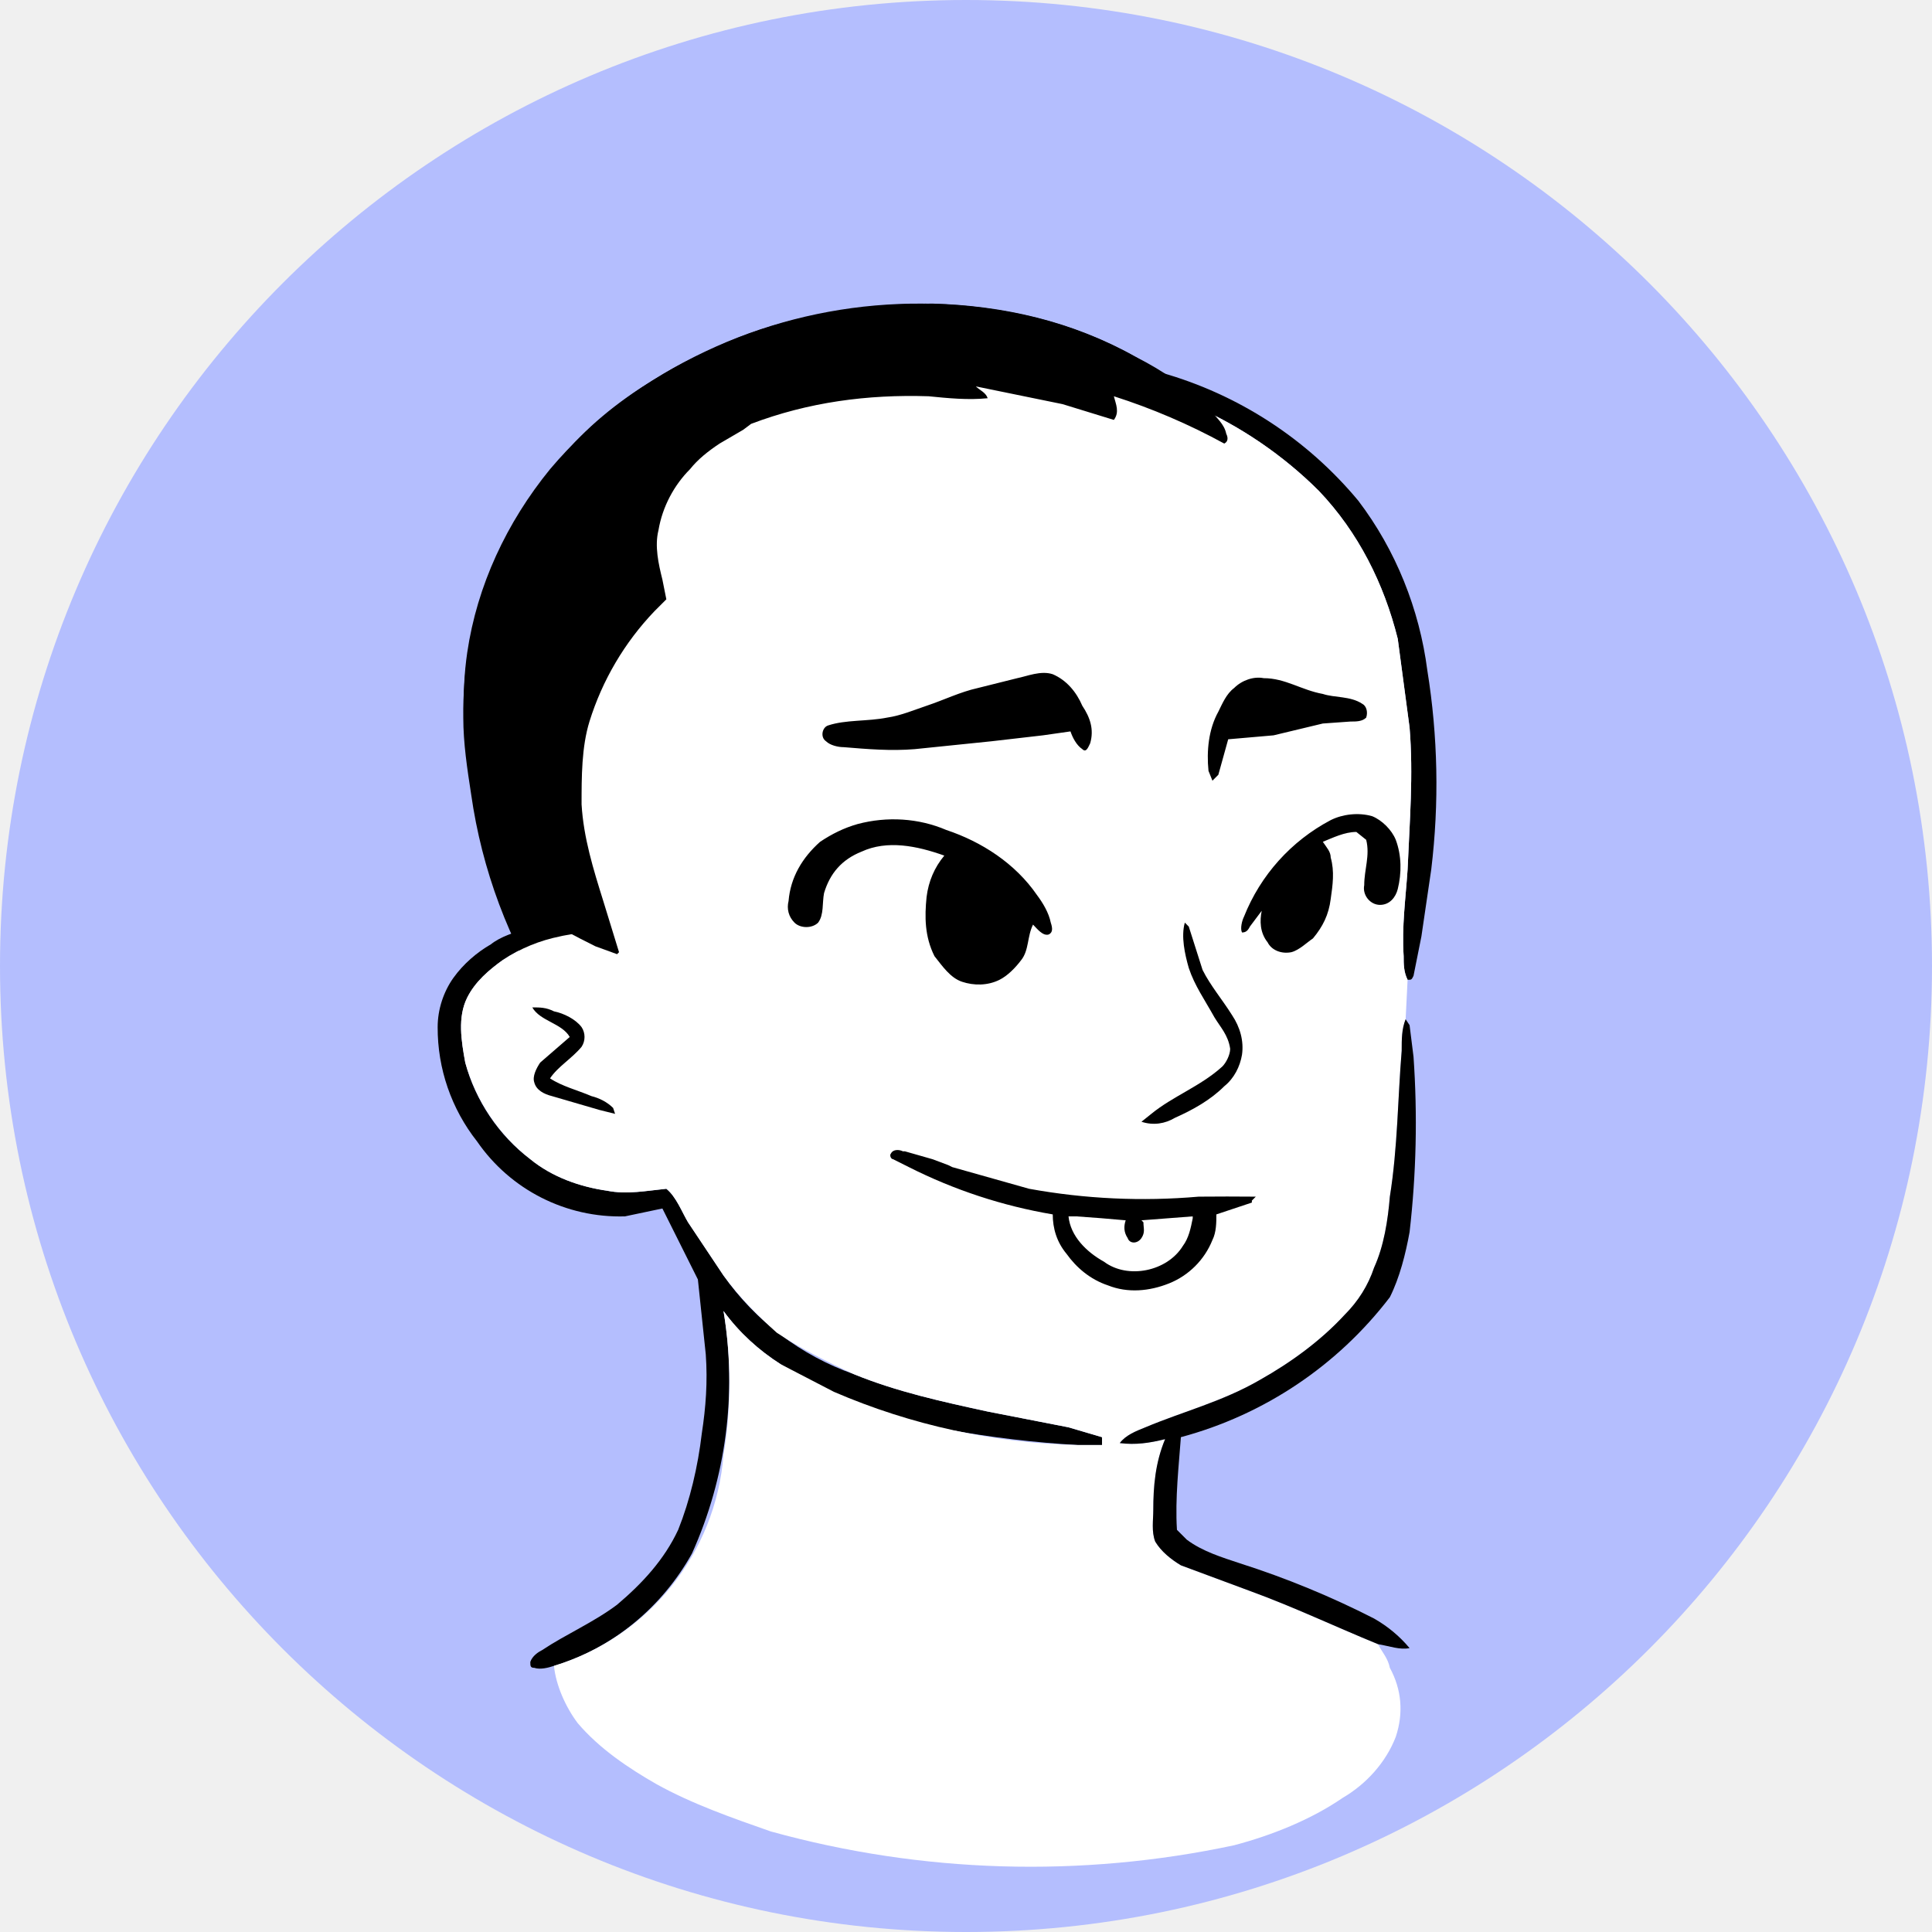
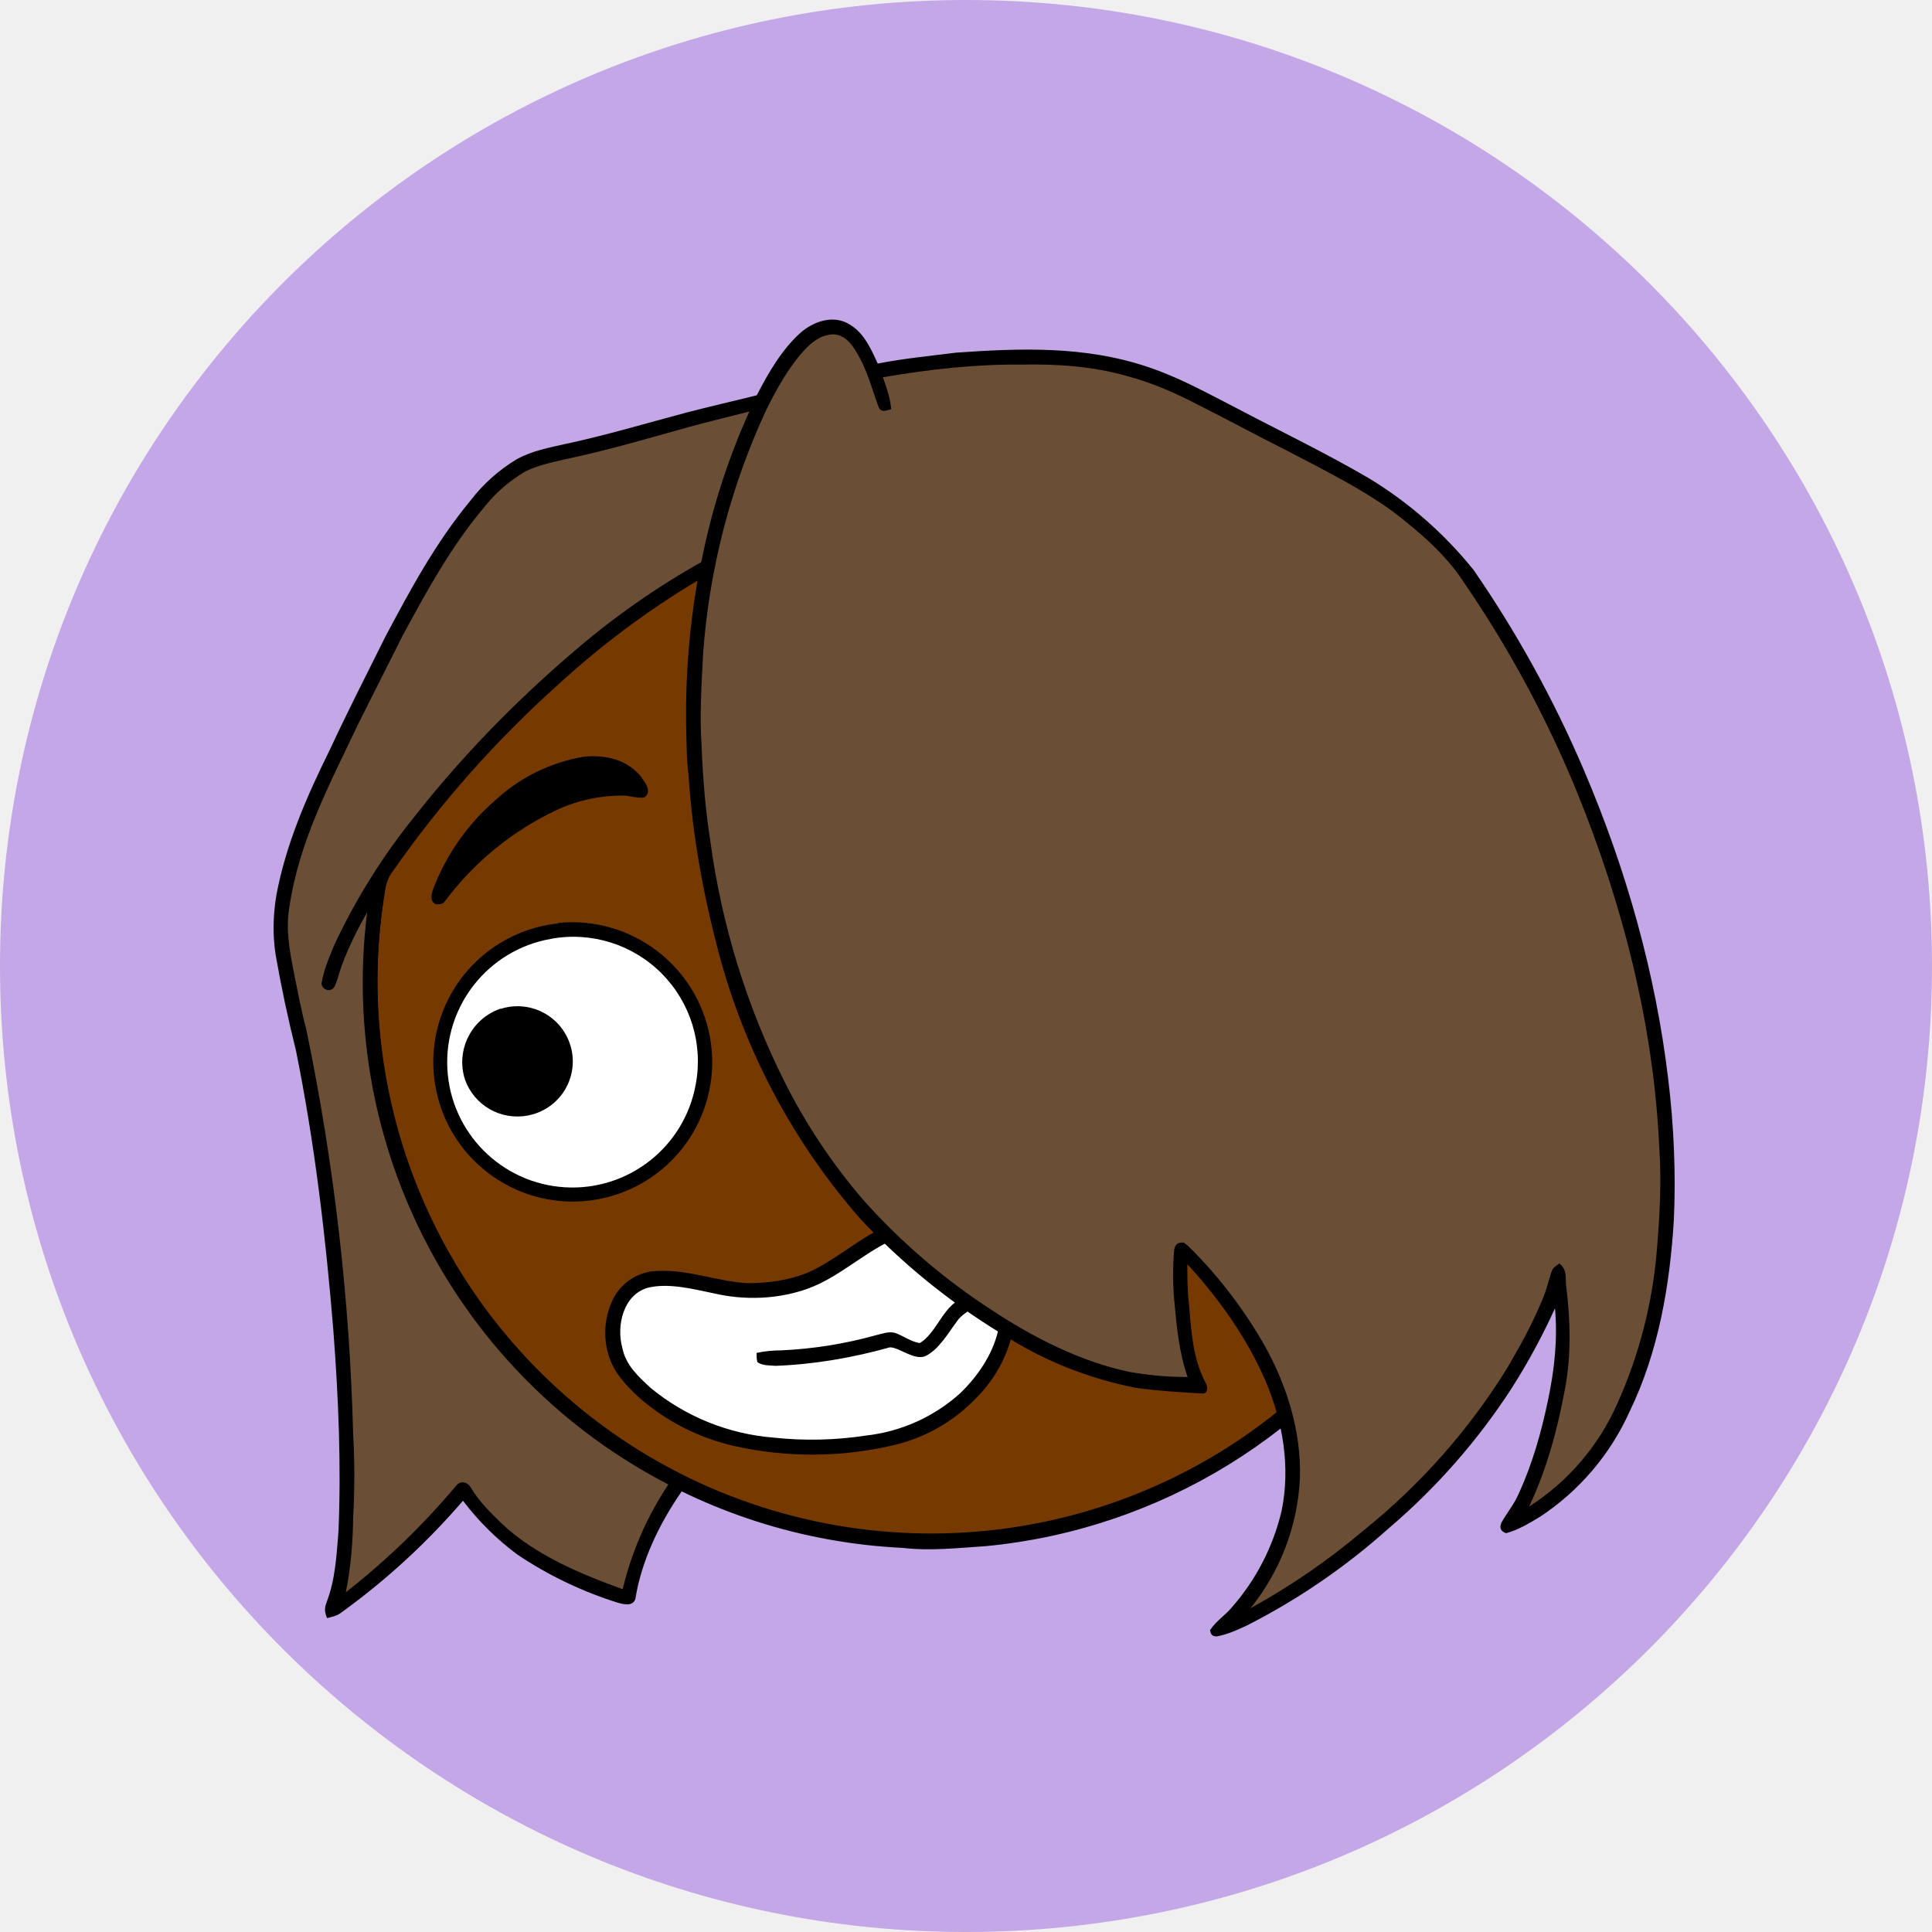
- <svg xmlns="http://www.w3.org/2000/svg" viewBox="0 0 980 980" fill="none" shape-rendering="auto" width="128" height="128">
+ <svg xmlns="http://www.w3.org/2000/svg" viewBox="0 0 762 762" fill="none" shape-rendering="auto" width="128" height="128">
  <mask id="viewboxMask">
-     <rect width="980" height="980" rx="490" ry="490" x="0" y="0" fill="#fff" />
+     <rect width="762" height="762" rx="381" ry="381" x="0" y="0" fill="#fff" />
  </mask>
  <g mask="url(#viewboxMask)">
-     <rect fill="#b4befe" width="980" height="980" x="0" y="0" />
-     <g transform="translate(10 -60)">
-       <path d="M506 219c30 6 60 19 84 38 7 5 15 11 20 18 1 3 3 5 3 8-1 3-5 2-7 1l-18-13c-19-16-41-28-65-35 12 6 24 15 29 27 1 2 3 6 0 7l-11-4a280 280 0 0 0-76-19c8 3 15 6 22 11 2 1 4 2 4 4h-17c-20-1-41-1-61 2-15 2-29 6-43 12l-7 4-18 13c-7 5-12 12-16 19-4 9-7 18-5 28l4 22-1 4c-16 14-27 32-35 52-4 11-6 22-7 33 0 10 0 20 2 30l8 32 7 22 2 8-6 6-15 18c-2 2-3 5-6 5-3 1-7 1-8-2a266 266 0 0 1-40-107c-2-13-4-26-4-39a193 193 0 0 1 49-131c13-16 29-29 47-40a253 253 0 0 1 185-34Z" fill="#000000" />
-       <path d="M495 234c28 1 56 6 84 15a201 201 0 0 1 100 65c19 25 31 55 35 86a361 361 0 0 1 2 101l-5 34-4 20c-1 2-1 2-3 2-2-4-2-8-2-12-1-15 1-29 2-44 1-24 3-48 1-72l-6-45c-7-28-20-54-40-75-18-18-40-33-63-43-22-9-44-15-67-19-18-3-36-4-54-4a277 277 0 0 0-128 29c-13 9-25 20-35 32a276 276 0 0 0-55 139c-1 24 0 47 8 70l7 15 12 1 1 3c-3 2-7 2-11 3-10 2-20 6-29 12-7 5-14 11-18 19-5 10-3 22-1 33 5 19 17 37 33 49 11 9 25 14 39 16 10 2 20 0 30-1 5 4 8 12 11 17l18 27a136 136 0 0 0 66 50c22 9 45 14 68 19l41 8 17 5v4h-12a535 535 0 0 1-67-8 255 255 0 0 1-84-33c-11-7-21-16-29-27a214 214 0 0 1-16 123c-15 27-40 48-70 57-3 1-7 2-10 1-2 0-2-1-2-3 1-3 4-5 6-6 12-8 26-14 38-23 13-11 24-23 31-38 6-15 10-32 12-49 2-13 3-26 2-40l-4-38-18-36-19 4a88 88 0 0 1-75-38 93 93 0 0 1-20-58c0-9 3-18 8-25s12-13 19-17c5-4 12-6 18-8l-9-24c-5-22-5-45-2-67a292 292 0 0 1 63-149c9-10 18-19 29-26 7-4 14-5 20-9 43-19 90-25 137-22Z" fill="#000" />
-       <path d="M475 243a276 276 0 0 1 121 23c23 10 45 25 63 43 20 21 33 47 40 75l6 45c2 24 0 48-1 72-1 15-3 29-2 44 0 4 0 8 2 12l-1 20c-2 5-2 10-2 16-2 24-2 49-6 74-1 12-3 25-8 36-3 9-8 17-15 24-12 13-27 24-43 33-19 11-39 16-58 24-5 2-10 4-13 8 8 1 15 0 23-2-5 12-6 24-6 36 0 5-1 11 1 16 3 5 8 9 13 12l35 13c22 8 43 18 65 27 2 4 5 7 6 12 6 11 7 23 3 35-5 13-15 24-27 31-16 11-36 19-55 24a494 494 0 0 1-235-7c-20-7-40-14-58-24-14-8-29-18-40-31-6-8-11-19-12-29a122 122 0 0 0 86-107c4-24 4-49 0-73 8 11 18 20 29 27l27 14a331 331 0 0 0 124 27h12v-4l-17-5-41-8c-23-5-46-10-68-19-13-6-27-13-39-21-10-9-19-18-27-29l-18-27c-3-5-6-13-11-17-10 1-20 3-30 1-14-2-28-7-39-16a94 94 0 0 1-33-49c-2-11-4-23 1-33 4-8 11-14 18-19 9-6 19-10 29-12 4-1 8-1 11-3l-1-3-12-1-7-15c-8-23-9-46-7-70a276 276 0 0 1 54-139c10-12 22-23 35-32a277 277 0 0 1 128-30Z" fill="#ffffff" />
-       <path d="M260 571c4 0 7 0 11 2 5 1 11 4 14 8 2 3 2 7 0 10-5 6-12 10-16 16 6 4 14 6 21 9 4 1 8 3 11 6l1 3-8-2-24-7c-4-1-8-3-9-7-1-3 1-7 3-10l15-13c-4-7-15-8-19-15ZM703 577l2 3 2 16a483 483 0 0 1-2 89c-2 11-5 23-10 33a198 198 0 0 1-106 71c-1 14-3 31-2 47l5 5c8 6 18 9 27 12a451 451 0 0 1 68 28c7 4 13 9 18 15-5 1-10-1-16-2-22-9-43-19-65-27l-35-13c-5-3-10-7-13-12-2-5-1-11-1-16 0-12 1-24 6-36-8 2-15 3-23 2 3-4 8-6 13-8 19-8 39-13 58-24 16-9 31-20 43-33 7-7 12-15 15-24 5-11 7-24 8-36 4-25 4-50 6-74 0-6 0-11 2-16Z" fill="#000" />
-       <path d="M686 474c5 2 10 7 12 12 3 8 3 17 1 25-1 4-4 8-9 8s-9-5-8-10c0-8 3-15 1-23l-5-4c-6 0-12 3-17 5 2 3 4 5 4 8 2 7 1 14 0 21-1 8-4 14-9 20-3 2-7 6-11 7-5 1-10-1-12-5-4-5-4-11-3-16l-6 8c-1 2-2 3-4 3-1-2 0-6 1-8a95 95 0 0 1 44-49c6-3 14-4 21-2ZM470 481c18 6 35 17 46 33 3 4 6 9 7 14 1 3 1 5-1 6-3 1-6-3-8-5-3 6-2 13-6 18-3 4-7 8-11 10-6 3-13 3-19 1s-10-8-14-13c-5-10-5-20-4-30 1-8 4-15 9-21-14-5-29-8-42-2-10 4-16 11-19 21-1 5 0 11-3 15-3 3-9 3-12 0s-4-7-3-11c1-12 7-22 16-30 6-4 12-7 19-9 15-4 31-3 45 3Z" fill="#000000" />
-       <path d="M524 402c7 3 12 9 15 16 4 6 6 12 4 19-1 2-2 5-4 3-3-2-5-6-6-9l-14 2-26 3-39 4c-12 1-24 0-36-1-3 0-7-1-9-3-3-2-2-7 1-8 9-3 20-2 30-4 7-1 14-4 20-6 9-3 17-7 26-9l20-5c5-1 12-4 18-2ZM631 404c11 0 19 6 30 8 6 2 14 1 20 5 2 1 3 4 2 7-2 2-5 2-8 2l-14 1-25 6-23 2-5 18-3 3-2-5c-1-10 0-21 5-30 2-4 4-9 8-12 4-4 10-6 15-5Z" fill="#000000" />
-       <path d="m591 528 2 2 7 22c4 8 10 15 15 23 4 6 6 13 5 20-1 6-4 12-9 16-7 7-16 12-25 16-5 3-11 4-17 2l5-4c11-9 25-14 36-24 2-2 4-6 4-9-1-7-5-11-8-16-5-9-10-16-13-25-2-7-4-16-2-23Z" fill="#000000" />
-       <path fill-rule="evenodd" clip-rule="evenodd" d="m463 648-14-4h-1c-2-1-5-1-6 1-1 1 0 3 1 3l6 3 2 1a257 257 0 0 0 73 24c0 7 2 14 7 20 5 7 12 13 21 16 10 4 21 3 31-1s18-12 22-22c2-4 2-9 2-13l18-6v-1l2-2a1497 1497 0 0 0-29 0 324 324 0 0 1-86-4l-39-11-2-1-8-3Zm69 29c1 10 9 18 18 23 12 9 32 5 40-8 3-4 4-9 5-14v-1l-26 2 1 1c0 3 1 5-1 8s-6 3-7 0c-2-3-2-6-1-9a1036 1036 0 0 0-25-2h-4Z" fill="#000000" />
-       <path d="M463 214c36 1 71 9 103 27 14 7 27 16 38 27 3 4 7 7 8 12 1 2 1 4-1 5a319 319 0 0 0-56-24c1 4 3 8 0 12l-26-8-44-9c2 2 5 3 6 6-10 1-20 0-30-1-31-1-61 3-90 14l-4 3-12 7c-6 4-11 8-15 13-8 8-14 19-16 31-2 8 0 17 2 25l2 10-6 6a142 142 0 0 0-33 56c-4 13-4 28-4 42 1 17 6 33 11 49l8 26-1 1-11-4c-10-5-20-10-29-17-6-4-13-10-13-18l5 3c-24-34-34-76-28-117 5-34 20-66 42-93 22-26 49-46 80-60 35-17 75-24 114-24Z" fill="#000000" />
+     <rect fill="#c4a7e7" width="762" height="762" x="0" y="0" />
+     <path d="M396 164.8a224.8 224.8 0 0 1 104.8 42.4c6.2 4.9 12.5 9.4 18 15a225.4 225.4 0 0 1 71.8 149 58.5 58.5 0 0 1 50.9 42.2 71 71 0 0 1-27.6 76.5c-11 7.7-24.5 12-38 11.7-5 0-10-1.6-15-1.8-1.9 2.2-3.3 4.9-4.8 7.3A223.3 223.3 0 0 1 389 609.8c-11 .7-21.9 2-33 .7a223.7 223.7 0 0 1-178.8-342.3A223.4 223.4 0 0 1 352 163.5c14.6-1.4 29.4-.3 44 1.3Z" fill="#000" />
+     <path fill-rule="evenodd" clip-rule="evenodd" d="M498.8 213.2A216 216 0 0 0 363 169c-13-.2-26.2 1.6-39 4a218 218 0 0 0-113.6 365.5 218.5 218.5 0 0 0 260.4 40.2c35-18.8 64.2-47.3 84.4-81.5l-3-1.6c-2.8-1.4-5.7-3-8-5-2.2-2-.3-5.8 2.7-4.7 1.5.7 3 1.6 4.4 2.4a55 55 0 0 0 59.6-3.6 64.5 64.5 0 0 0 25-69.8 53.1 53.1 0 0 0-24-31 52.6 52.6 0 0 0-47-2.8c-1.6.8-3.4 1.5-5 1.3-2.5-.2-2.8-4.2-.6-5.2 8-4 16.5-5.6 25.4-6.4a217 217 0 0 0-72-146.4c-4.4-4-8.7-8.1-13.9-11.3Zm107.6 196.2c2-1.2 1.3-5.1-1.4-5-2 0-4.2.8-6.2 1.6l-1.4.4a95.1 95.1 0 0 0-25.5 12.4c-2.2 2-2.2 4.4.1 6.2a92 92 0 0 0 5.2 2.8 36 36 0 0 1 13 9.2c-.2 1.9-2 3.4-3.4 4.5l-.2.2c-3.9 3-8.8 5-13.6 7-2.5 1-4.9 2-7.1 3.1-1.7.8-2.6 2.2-1.6 3.9 1 2 3.2 1.1 5 .5l.6-.2 5.4-2.3c5.4-2.3 11-4.5 15.4-8 2.7-2.1 5.1-5.1 5.4-8.7-.5-3.4-2.7-5.7-5.3-7.8a83 83 0 0 0-11.6-7.2l-1.1-.6c5.4-3 10.8-5.6 16.6-7.7l5-1.7a52 52 0 0 0 6.7-2.6Z" fill="#763900" />
+     <g transform="translate(-161 -83)">
+       <path d="M550.3 424.4a65.7 65.7 0 0 1 68.2 43.3A65 65 0 0 1 598 540a65.4 65.4 0 1 1-47.7-115.6Z" fill="#000" />
+       <path d="M549.3 430.3a59.6 59.6 0 1 1 15.1 118.3 59.6 59.6 0 0 1-15.1-118.3Z" fill="#fff" />
+       <path d="M381.2 447A55.3 55.3 0 0 1 441 492a55 55 0 1 1-59.8-44.8Z" fill="#000" />
+       <path d="M378.2 453.3a49.1 49.1 0 0 1 57.2 57.4 49.4 49.4 0 1 1-57.1-57.4Z" fill="#fff" />
+       <path d="M527.2 466.2a23.8 23.8 0 1 1 5.7 47.1 23.8 23.8 0 0 1-5.6-47.1ZM358.5 480.9a21.8 21.8 0 0 1 28 16.5A21.7 21.7 0 0 1 369 523a21.9 21.9 0 0 1-24.6-14.2 22.3 22.3 0 0 1 14.1-28Z" fill="#000" />
    </g>
-     <g transform="translate(10 -60)" />
+     <g transform="translate(-161 -83)">
+       <path d="M414.2 389.8c-5.5-7.2-14.5-9.3-23.2-8.3a68 68 0 0 0-34.5 17 87.2 87.2 0 0 0-24.7 35.3c-.7 2-1.3 4.7 1 5.8 2.1.2 2.9 0 4.1-1.7a117.4 117.4 0 0 1 43.6-35.4 61 61 0 0 1 26.5-5.7c1 0 2.1.2 3.2.4 1.7.3 3.3.6 5 .3 2.8-2.2.7-5.3-1-7.5v-.2ZM592.9 408.1a147.2 147.2 0 0 0-59-19c-10-.7-21.4-.1-30.6 4.2-6.8 3.1-12.4 8.5-13.6 16.2l-.1 1c-.4 2.8-1 6.7 1.3 8.7 2 .8 3.6-.3 5.2-1.4l2.3-1.4a111 111 0 0 1 45.6-9.7c15.5 0 31.4 2.1 46 7.2l.5.1c1.5.4 2.7.8 3.9-.6 1.8-1.9.5-4.2-1.5-5.2Z" fill="#000" />
+     </g>
+     <g transform="translate(-161 -83)">
+       <path d="M535 563a31.4 31.4 0 0 1 22.7 17.3 48 48 0 0 1 3.5 23.7 53 53 0 0 1-15 30.2 65.7 65.7 0 0 1-33.2 18.9 140.5 140.5 0 0 1-62 .3 85.4 85.4 0 0 1-38.6-19.8c-4.5-4.2-9-9.1-11-15A30 30 0 0 1 403 595c3.3-6.3 9.9-10.5 17-10.7 12.7-.7 23.9 4.2 36 4.8 7.8 0 15.9-1.1 23.2-4 11.3-4.8 21.3-14.5 32.8-19.1 7.4-3 15.1-4.6 23-3Z" fill="#000" />
+       <path d="M538 569.9c7 2.5 12.7 7.9 15.1 15-3 2.5-5.8 5-9 7.3-3.6 2.6-7.2 4.4-9.9 8-3.2 4-6 9.9-10.4 12.5-3.4-.4-6.6-2.9-9.8-4-2.4-.7-5.4.4-7.8 1a167.3 167.3 0 0 1-37.2 5.9 46 46 0 0 0-9.6 1c0 1.2 0 2.4.3 3.6 1.9 1.5 5 1.3 7.3 1.5 15.3-.6 30.3-3.2 45-7.3 3.7 0 9.4 5.2 13.9 3.5 5.3-2.5 9-9 12.4-13.6 1.9-2.8 4.5-4 7.1-5.9 3.4-2.2 6.5-4.7 9.6-7.3a46 46 0 0 1-.4 17c-2.2 9.3-8.1 17.9-15 24.5a66.5 66.5 0 0 1-37.1 16.6 141 141 0 0 1-36.5.8 87.2 87.2 0 0 1-48.4-19.6c-5-4.7-9.8-8.9-11.2-16-2.3-8.6.4-20.7 10.1-23.5 8.2-2 17.8.5 26 2.2 12 2.8 25 2.4 36.7-1.7 14-4.9 25-17 38.8-21.3a30 30 0 0 1 20-.2Z" fill="#fff" />
+     </g>
+     <g transform="translate(-161 -83)" />
+     <g transform="translate(-161 -83)" />
+     <g transform="translate(-161 -83)">
+       <path d="M495.4 210.6c6.2 3.2 9 9.8 11.8 15.8 10-2 20.6-3 30.8-4.3 25.4-1.8 50.8-2.7 75.3 5.5 12.2 4 23 10 34.3 15.8 17.6 9.3 36.4 18.3 53.6 28.4a158.6 158.6 0 0 1 41 36 450.4 450.4 0 0 1 43.4 78.7c16.7 39 28.4 80.3 33.4 122.4 2.2 18.3 3 36.7 2.2 55.1-1.6 26-6 52.1-17.5 75.8a97.7 97.7 0 0 1-35.4 41.5c-4.2 2.5-8.6 5.2-13.3 6.4-2.3-.8-2.7-2.3-1.7-4.4 2.2-3.8 5-7.2 6.7-11.2 5.4-11.7 9-24.5 11.6-37.1 2.5-11.9 3.8-23.9 2.7-36a254.3 254.3 0 0 1-17 31.4 254 254 0 0 1-48.6 55.4A260.8 260.8 0 0 1 653 724c-3.8 1.8-7.8 3.6-12 4.4-1.7.1-2.6-.7-2.7-2.5 2.2-3.5 6-5.8 8.6-9a88.5 88.5 0 0 0 19.6-38.1c3.5-17.2.5-35-6.3-51-7.3-17-18.4-32.6-30.9-46.2 0 5.1 0 10.3.6 15.4 1 11 1.4 21.5 6.6 31.4 1 1.6 1 4.5-1.5 4.2-8.6-.5-17.2-1-25.8-2.2A150 150 0 0 1 556 609a263.6 263.6 0 0 1-55.7-45.3 261.4 261.4 0 0 1-55.9-105.2c-6-22.7-10.3-46-11.8-69.5-.9-7-.8-14-1-21a309 309 0 0 1 4.5-56 335.9 335.9 0 0 0-54.5 40.6 428.5 428.5 0 0 0-65.8 74.2c-2.1 2.7-2.8 5.9-3.2 9.2a217.2 217.2 0 0 0 109 224.3c3.3 2 7 3.2 9.8 5.6.7 2.4-.7 3.8-1.8 5.7-8.6 12.5-15.6 27-18 42-1 3.2-4.8 2.1-7 1.5a153 153 0 0 1-39.6-19 106.6 106.6 0 0 1-21.4-21.2 277 277 0 0 1-48.4 44.4c-1.6 1.1-3.3 1.4-5.2 1.9-1-2.5-1.1-3.7-.2-6.2 3.5-9.2 3.9-18.3 4.7-28 1.1-26.4 0-52.6-2-79-3-37-7.4-74.3-14.8-110.8a531 531 0 0 1-8-37.7c-1.2-8-1-15.4.3-23.4 3.7-20 12-39 21-57.2 7-15.1 14.6-29.9 22-44.8 10.1-19 19.8-37 33.5-53.6A65.8 65.8 0 0 1 365 264c6-3.2 12.3-4.4 19-5.9 16-3.4 32-8.2 47.8-12.4 9.2-2.4 18.5-4.5 27.7-6.8 4.5-8.8 10-18.3 17.5-24.9 5-4.2 12.2-6.7 18.3-3.5Z" fill="#000" />
+       <g fill="#6a4e35">
+         <path d="M489 214.9c3.5-.3 6.4 2 8.3 4.7 5.3 7.5 7.2 15.7 10.2 23.9 1.1 2.5 3 1.3 5 .9-.4-4.4-1.8-8.5-3.3-12.6 18-3.1 36.5-5.2 54.8-5 14-.3 28.4.7 41.8 4.6 9.7 2.6 18.8 6.6 27.6 11.2 12 6 23.7 12.4 35.7 18.4 13.9 7.3 28.5 14.5 41.2 23.7 10.3 7.9 21 17 28 27.9a441 441 0 0 1 44.6 82.6c18 44.1 30.3 92 32.5 139.8 1 14.1.2 28-1 42a184 184 0 0 1-15.6 59.8 92.6 92.6 0 0 1-34.7 40.4c7.1-15 11.3-30.9 14.3-47.2 2.3-13 2-26 .4-39-.6-3.8.6-7-2.8-9.7-1 .9-2.4 1.6-2.9 2.8-1.4 4-2.2 8.2-4 12-3.8 9.2-8.6 17.9-13.6 26.4a252.7 252.7 0 0 1-56.8 64.2 269.6 269.6 0 0 1-44.5 30.6 88.2 88.2 0 0 0 19.5-51.3c.6-18-5-36.2-13.7-51.9a180.5 180.5 0 0 0-28.4-37.7c-1.2-1.1-2.3-2.4-3.7-3.3-2.3-.2-3.4.6-3.8 2.9a114 114 0 0 0 0 19.5c1 10.6 1.8 20.5 5.3 30.6a129 129 0 0 1-22.9-2c-19.2-4-38-13.6-54.2-24.3a250.4 250.4 0 0 1-50.7-43.4 229.6 229.6 0 0 1-31.2-46.8 301.6 301.6 0 0 1-29.2-94.6c-2-12.6-3-25.3-3.5-38-.8-12 0-24 .6-36a275 275 0 0 1 25-96.5c4-8 8.5-16.2 14.4-22.8 3-3.4 6.6-6.4 11.3-6.8Z" />
+         <path d="M456.6 245.2c-8.6 19-15 39-19 59.5a308 308 0 0 0-49.4 34.5c-23.4 19.9-45 42-63.9 66.1a246.4 246.4 0 0 0-31.5 50.5c-2 4.9-4.2 10-5 15.2.4 2.8 4.1 3.4 5.2 1 1.2-2.6 1.8-5.5 2.8-8.2 2.7-7.3 6.2-14.3 10-21a223 223 0 0 0 118.8 225.7 127.7 127.7 0 0 0-18 41.3c-16.6-6-34.6-13.5-47.6-25.8-4.7-4.5-9.2-9-12.5-14.6-1.3-2-4-2.5-5.6-.4a291.1 291.1 0 0 1-43.5 42c2-9.9 2.8-20 2.9-30 .6-10.7.6-21.3 0-32a899.8 899.8 0 0 0-18.5-160c-2.1-7.8-3.5-15.6-5.1-23.5-1.6-8.2-3-16.1-1.6-24.5 3.8-26.3 16.1-49 27.2-72.5l17.5-34.8c9.7-17.9 19-35 32.2-50.7a58 58 0 0 1 16.1-14c5.2-2.6 10.5-3.6 16-4.9 16.6-3.5 32.9-8.3 49-12.8 7.8-2.1 15.6-4 23.5-6Z" />
+       </g>
+     </g>
+     <g transform="translate(-161 -83)" />
  </g>
</svg>
